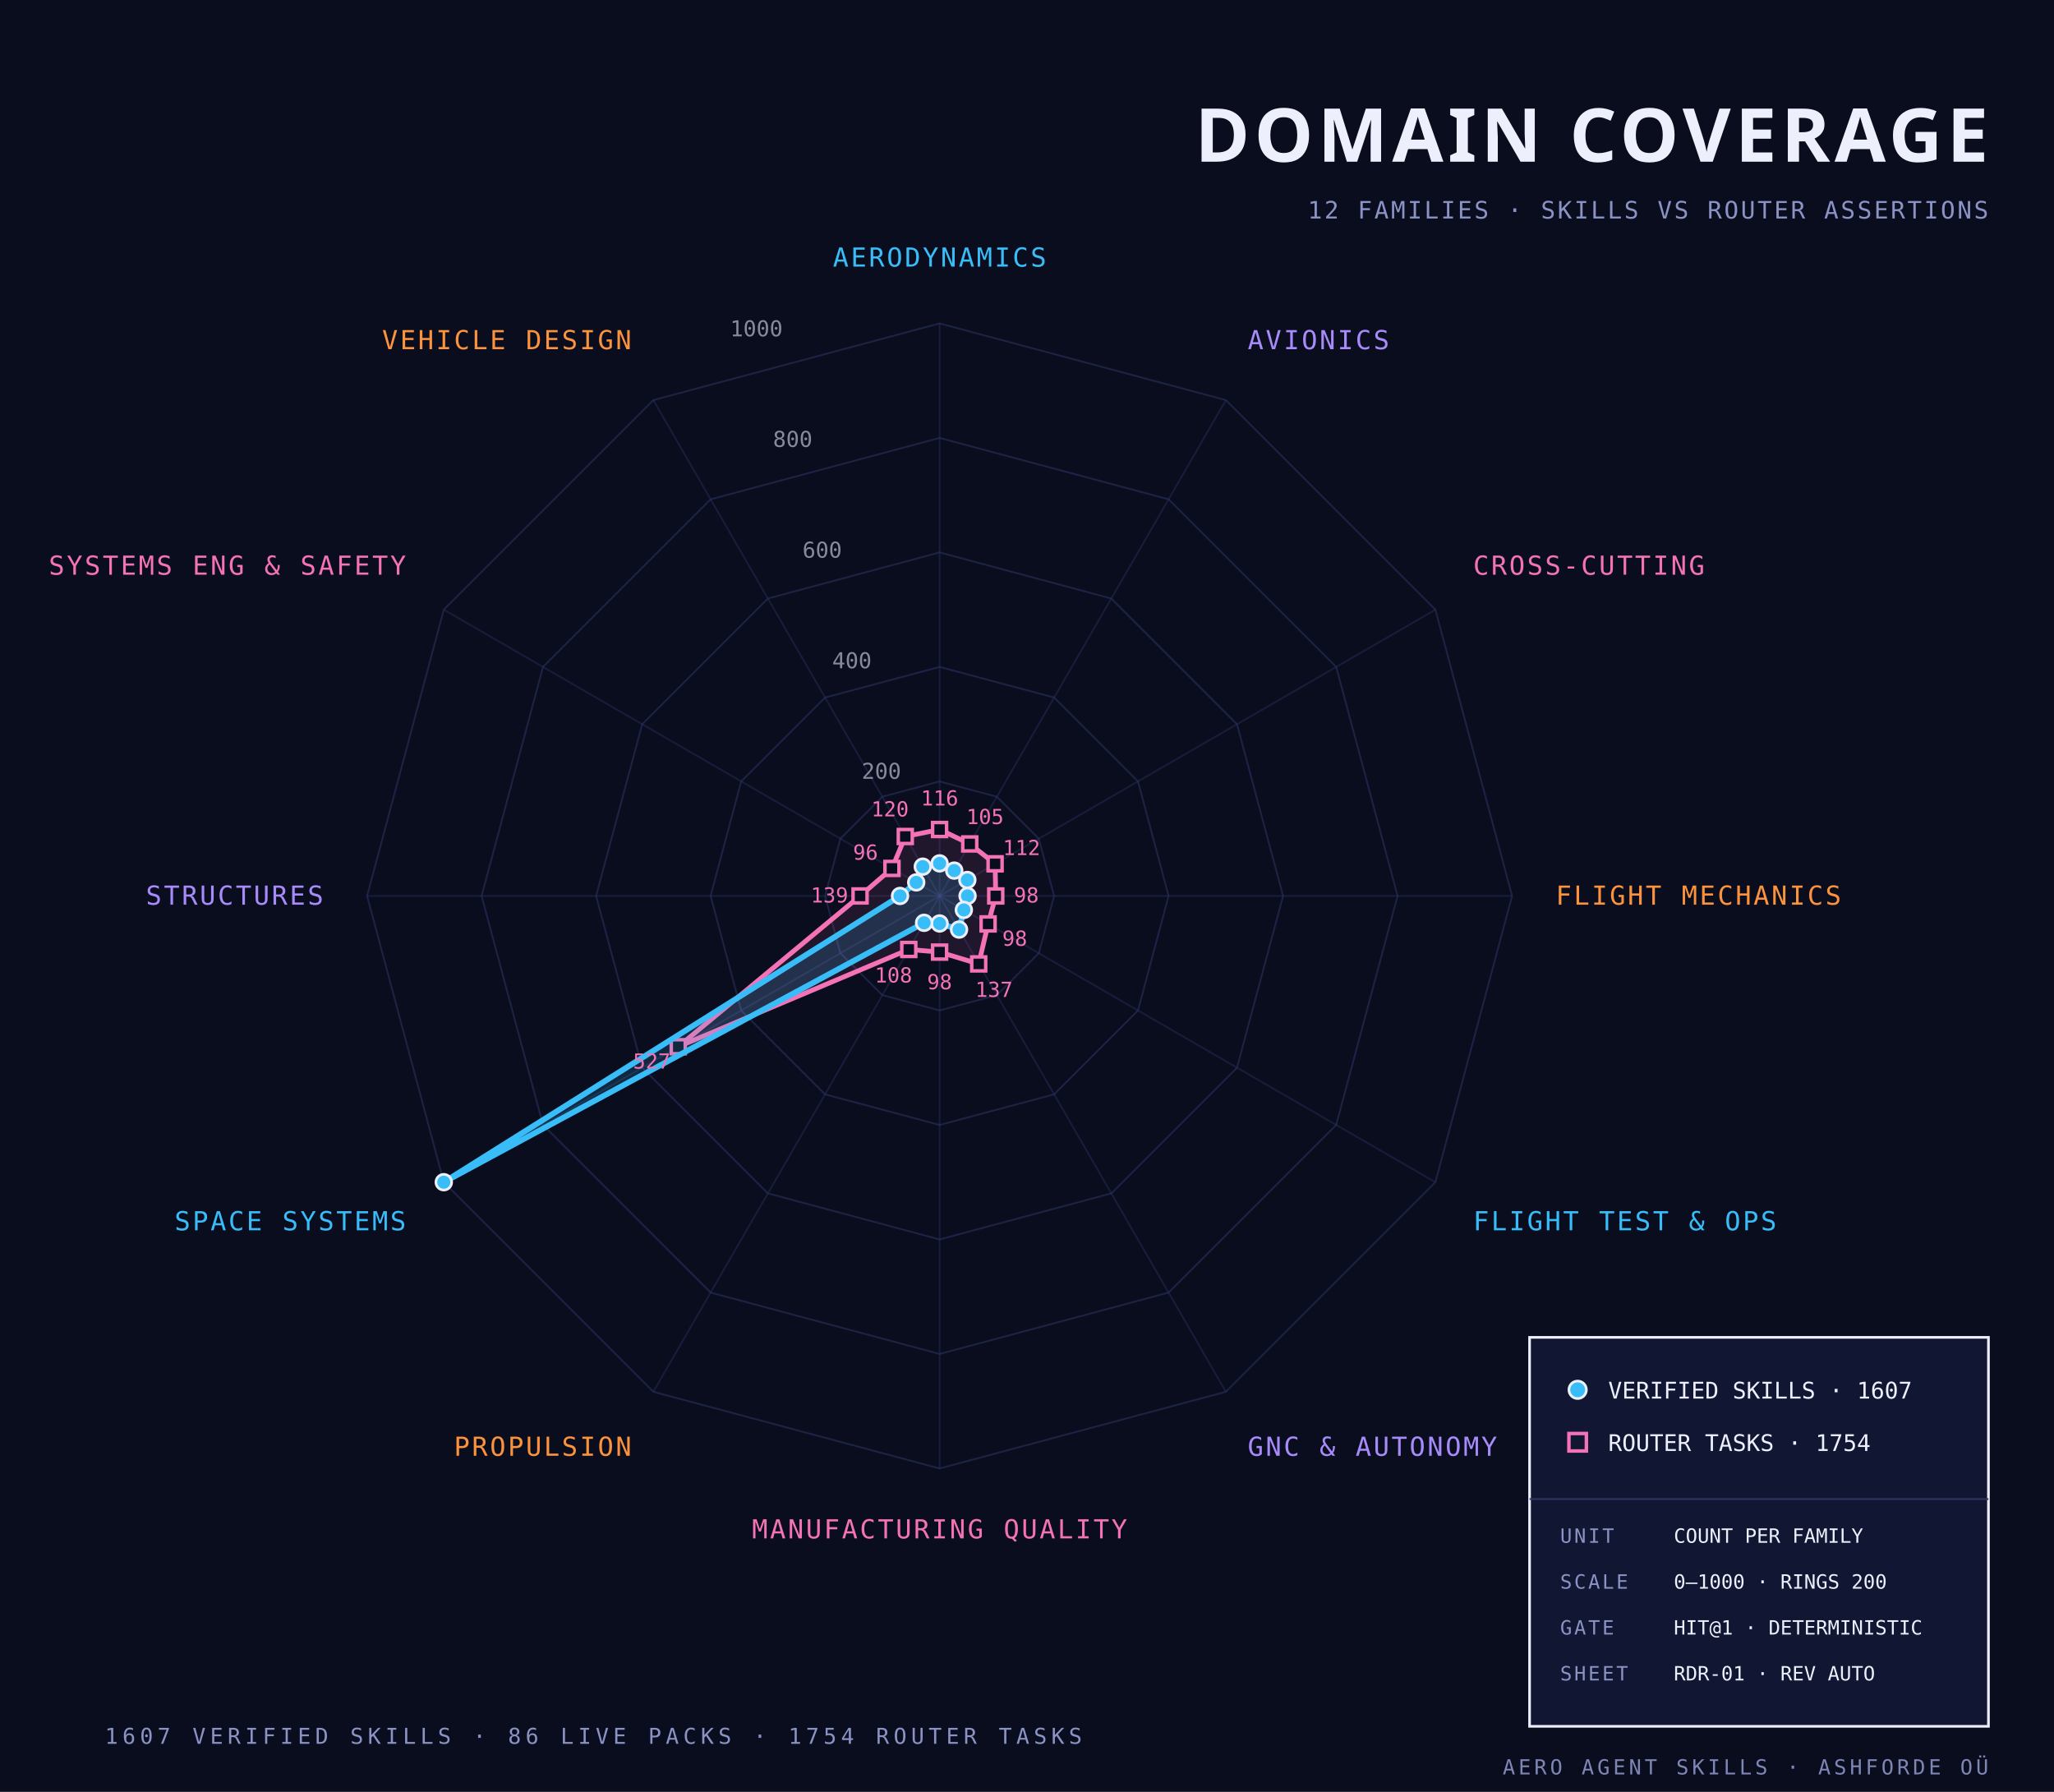
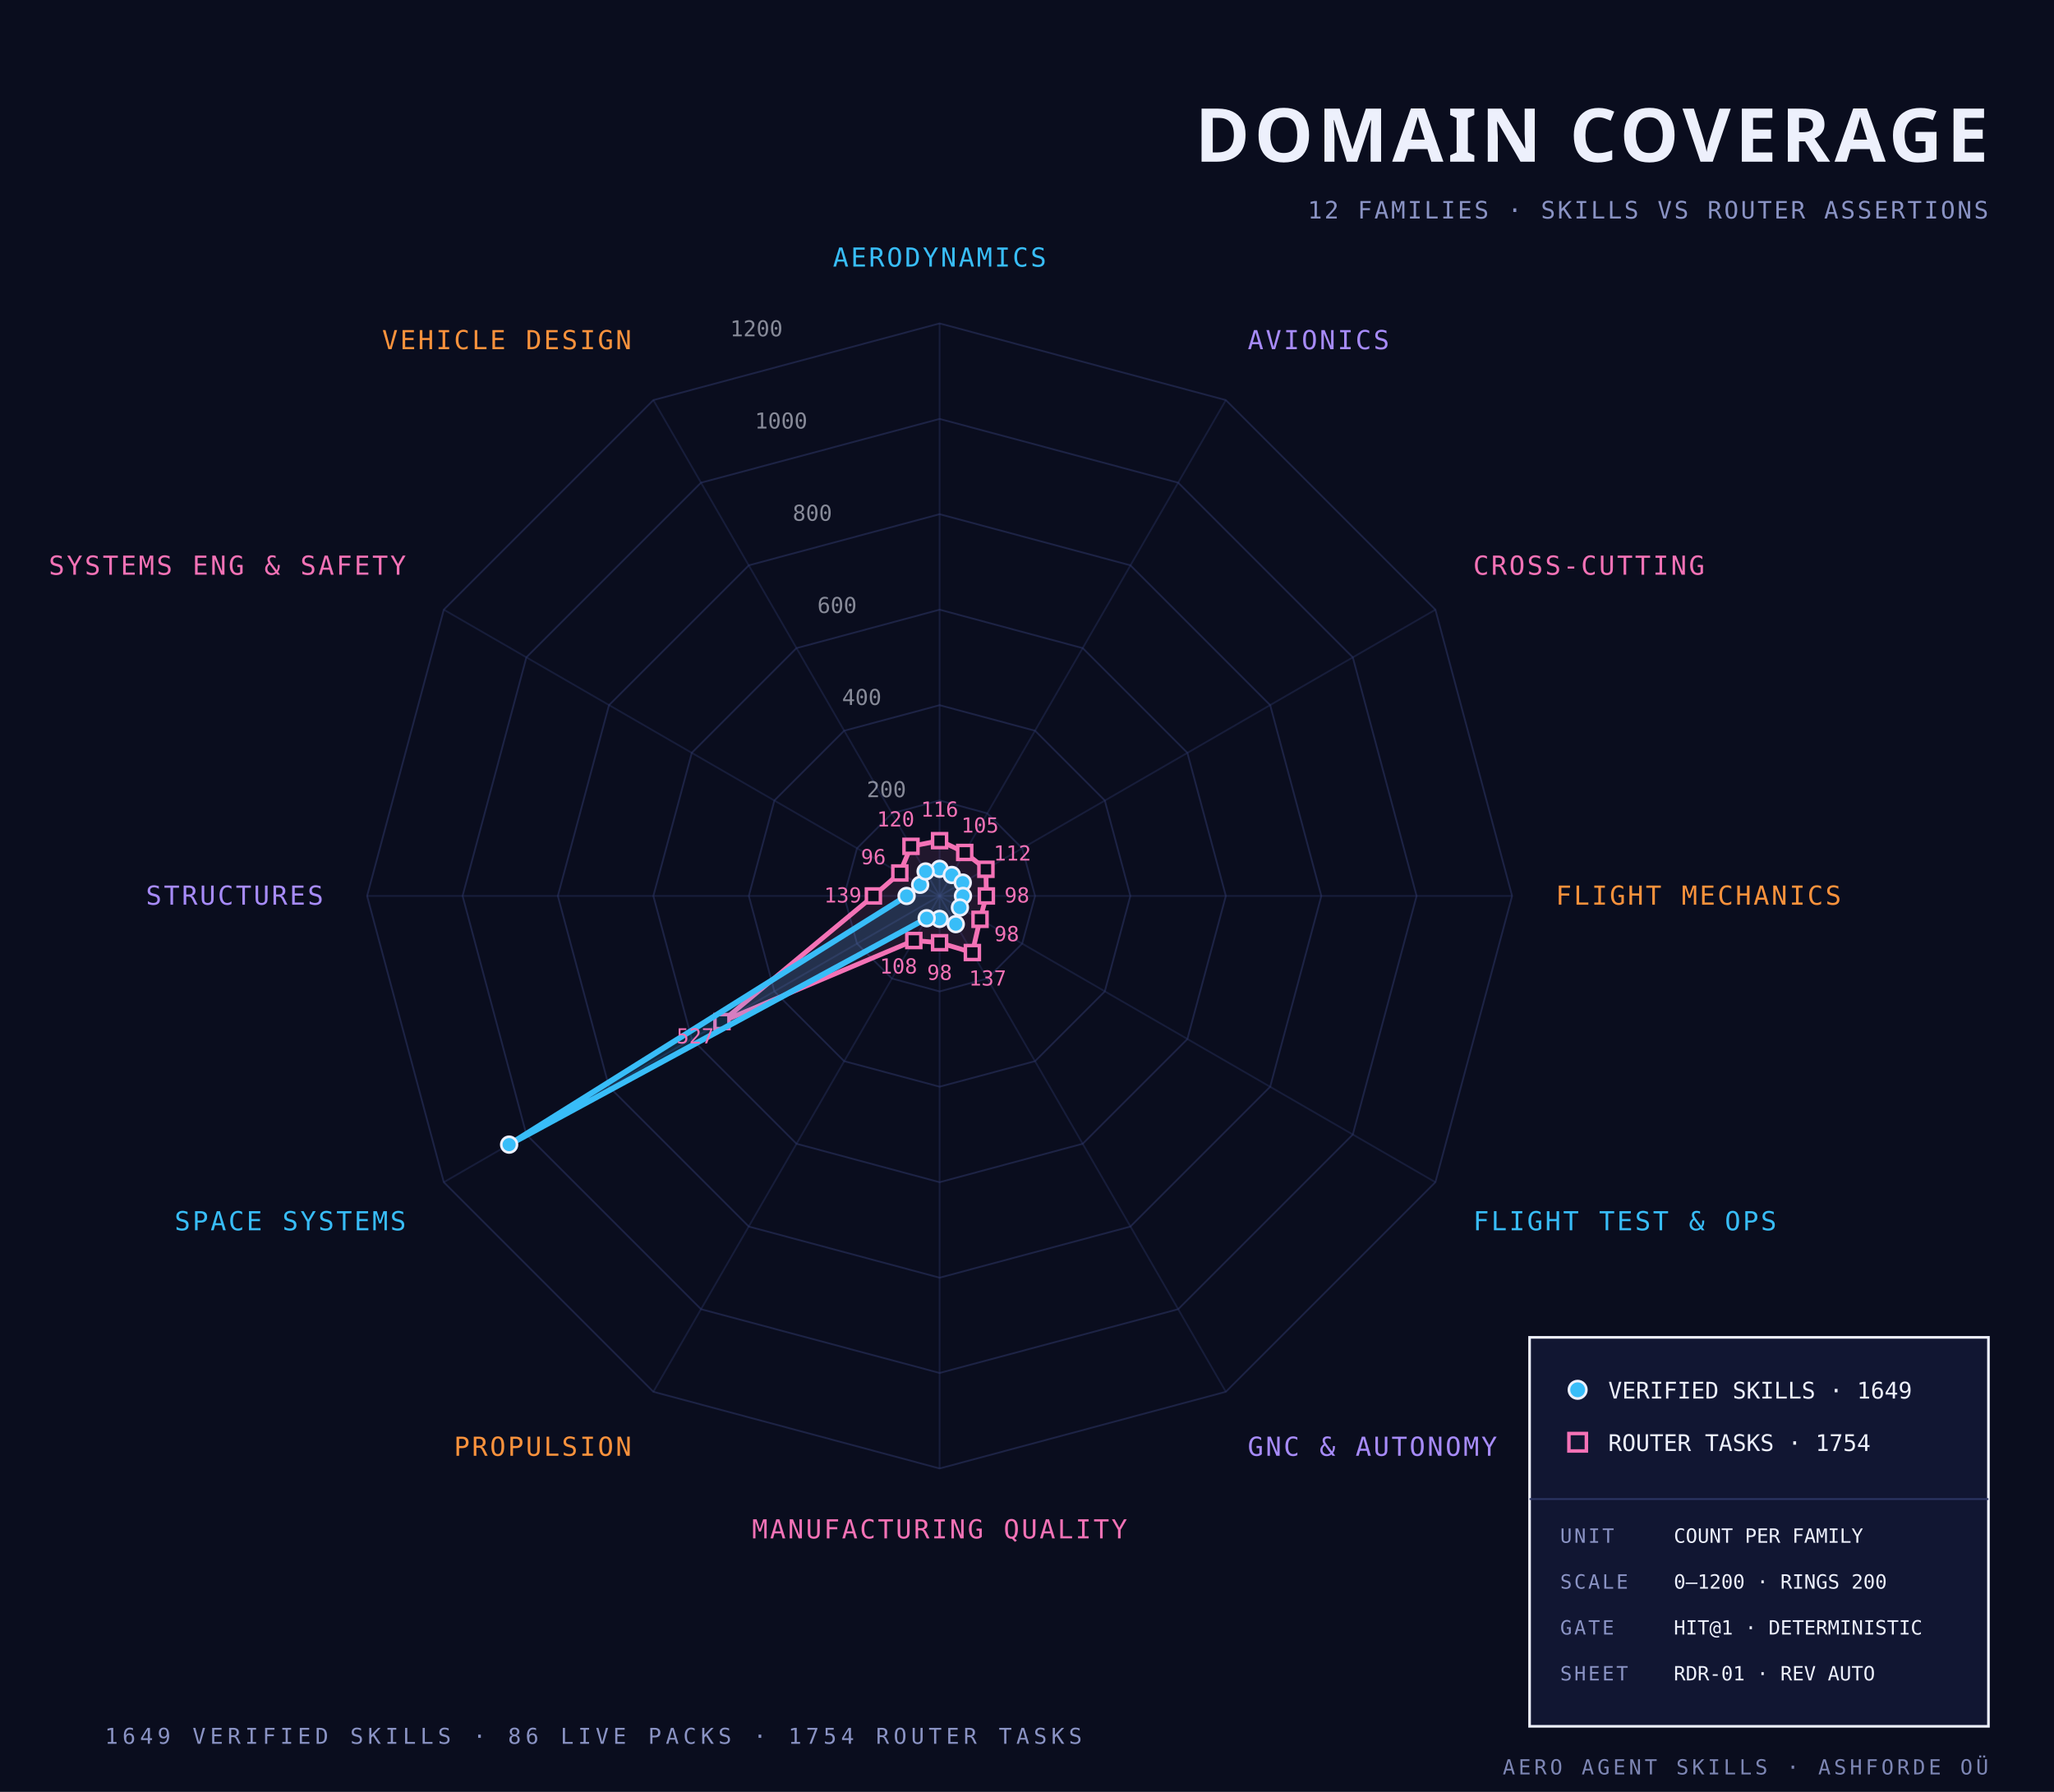
<svg xmlns="http://www.w3.org/2000/svg" width="940" height="820" viewBox="0 0 940 820">
  <style>
    .mono { font-family: "JetBrains Mono", "IBM Plex Mono", "Menlo", monospace; }
    .cond { font-family: "Barlow Condensed", "DIN Condensed", "Arial Narrow", sans-serif; font-weight: 700; text-transform: uppercase; }
    .serif { font-family: "Instrument Serif", Georgia, serif; font-style: italic; }
  </style>
  <rect width="940" height="820" fill="#0a0d1e" />
-   <polygon points="430.0,357.6 456.2,364.6 475.4,383.8 482.4,410.0 475.4,436.2 456.2,455.4 430.0,462.4 403.8,455.4 384.6,436.2 377.6,410.0 384.6,383.8 403.8,364.6" fill="none" stroke="#2c3564" stroke-width="0.8" stroke-opacity="0.55" />
-   <polygon points="430.0,305.2 482.4,319.2 520.8,357.6 534.8,410.0 520.8,462.4 482.4,500.8 430.0,514.8 377.6,500.8 339.2,462.4 325.2,410.0 339.2,357.6 377.6,319.2" fill="none" stroke="#2c3564" stroke-width="0.8" stroke-opacity="0.55" />
-   <polygon points="430.0,252.8 508.6,273.9 566.1,331.4 587.2,410.0 566.1,488.6 508.6,546.1 430.0,567.2 351.4,546.1 293.9,488.6 272.8,410.0 293.9,331.4 351.4,273.9" fill="none" stroke="#2c3564" stroke-width="0.8" stroke-opacity="0.55" />
-   <polygon points="430.0,200.4 534.8,228.5 611.5,305.2 639.6,410.0 611.5,514.8 534.8,591.5 430.0,619.6 325.2,591.5 248.5,514.8 220.4,410.0 248.5,305.2 325.2,228.5" fill="none" stroke="#2c3564" stroke-width="0.8" stroke-opacity="0.55" />
+   <polygon points="430.0,366.3 451.8,372.2 467.8,388.2 473.7,410.0 467.8,431.8 451.8,447.8 430.0,453.7 408.2,447.8 392.2,431.8 386.3,410.0 392.2,388.2 408.2,372.2" fill="none" stroke="#2c3564" stroke-width="0.8" stroke-opacity="0.55" />
+   <polygon points="430.0,322.7 473.7,334.4 505.6,366.3 517.3,410.0 505.6,453.7 473.7,485.6 430.0,497.3 386.3,485.6 354.4,453.7 342.7,410.0 354.4,366.3 386.3,334.4" fill="none" stroke="#2c3564" stroke-width="0.8" stroke-opacity="0.55" />
+   <polygon points="430.0,279.0 495.5,296.6 543.4,344.5 561.0,410.0 543.4,475.5 495.5,523.4 430.0,541.0 364.5,523.4 316.6,475.5 299.0,410.0 316.6,344.5 364.5,296.6" fill="none" stroke="#2c3564" stroke-width="0.8" stroke-opacity="0.55" />
+   <polygon points="430.0,235.3 517.3,258.7 581.3,322.7 604.7,410.0 581.3,497.3 517.3,561.3 430.0,584.7 342.7,561.3 278.7,497.3 255.3,410.0 278.7,322.7 342.7,258.7" fill="none" stroke="#2c3564" stroke-width="0.8" stroke-opacity="0.55" />
+   <polygon points="430.0,191.7 539.2,220.9 619.1,300.8 648.3,410.0 619.1,519.2 539.2,599.1 430.0,628.3 320.8,599.1 240.9,519.2 211.7,410.0 240.9,300.8 320.8,220.9" fill="none" stroke="#2c3564" stroke-width="0.8" stroke-opacity="0.55" />
  <polygon points="430.0,148.0 561.0,183.1 656.9,279.0 692.0,410.0 656.9,541.0 561.0,636.9 430.0,672.0 299.0,636.9 203.1,541.0 168.0,410.0 203.1,279.0 299.0,183.1" fill="none" stroke="#2c3564" stroke-width="0.8" stroke-opacity="0.55" />
  <line x1="430" y1="410" x2="430.0" y2="148.0" stroke="#2c3564" stroke-width="0.8" stroke-opacity="0.4" />
  <line x1="430" y1="410" x2="561.0" y2="183.1" stroke="#2c3564" stroke-width="0.8" stroke-opacity="0.4" />
  <line x1="430" y1="410" x2="656.9" y2="279.0" stroke="#2c3564" stroke-width="0.8" stroke-opacity="0.4" />
  <line x1="430" y1="410" x2="692.0" y2="410.0" stroke="#2c3564" stroke-width="0.8" stroke-opacity="0.4" />
  <line x1="430" y1="410" x2="656.9" y2="541.0" stroke="#2c3564" stroke-width="0.8" stroke-opacity="0.4" />
  <line x1="430" y1="410" x2="561.0" y2="636.9" stroke="#2c3564" stroke-width="0.8" stroke-opacity="0.4" />
  <line x1="430" y1="410" x2="430.0" y2="672.0" stroke="#2c3564" stroke-width="0.8" stroke-opacity="0.4" />
  <line x1="430" y1="410" x2="299.0" y2="636.9" stroke="#2c3564" stroke-width="0.8" stroke-opacity="0.4" />
  <line x1="430" y1="410" x2="203.1" y2="541.0" stroke="#2c3564" stroke-width="0.8" stroke-opacity="0.4" />
  <line x1="430" y1="410" x2="168.0" y2="410.0" stroke="#2c3564" stroke-width="0.8" stroke-opacity="0.4" />
  <line x1="430" y1="410" x2="203.1" y2="279.0" stroke="#2c3564" stroke-width="0.8" stroke-opacity="0.4" />
  <line x1="430" y1="410" x2="299.0" y2="183.1" stroke="#2c3564" stroke-width="0.8" stroke-opacity="0.4" />
-   <text class="mono" x="412.4" y="356.4" text-anchor="end" font-size="10" fill="#edf0fc" opacity="0.55">200</text>
-   <text class="mono" x="398.9" y="305.8" text-anchor="end" font-size="10" fill="#edf0fc" opacity="0.55">400</text>
-   <text class="mono" x="385.3" y="255.2" text-anchor="end" font-size="10" fill="#edf0fc" opacity="0.55">600</text>
-   <text class="mono" x="371.8" y="204.5" text-anchor="end" font-size="10" fill="#edf0fc" opacity="0.55">800</text>
-   <text class="mono" x="358.2" y="153.9" text-anchor="end" font-size="10" fill="#edf0fc" opacity="0.55">1000</text>
+   <text class="mono" x="414.7" y="364.8" text-anchor="end" font-size="10" fill="#edf0fc" opacity="0.55">200</text>
+   <text class="mono" x="403.4" y="322.6" text-anchor="end" font-size="10" fill="#edf0fc" opacity="0.55">400</text>
+   <text class="mono" x="392.1" y="280.5" text-anchor="end" font-size="10" fill="#edf0fc" opacity="0.55">600</text>
+   <text class="mono" x="380.8" y="238.3" text-anchor="end" font-size="10" fill="#edf0fc" opacity="0.55">800</text>
+   <text class="mono" x="369.5" y="196.1" text-anchor="end" font-size="10" fill="#edf0fc" opacity="0.55">1000</text>
+   <text class="mono" x="358.2" y="153.9" text-anchor="end" font-size="10" fill="#edf0fc" opacity="0.55">1200</text>
  <text class="mono" x="430.0" y="122.0" text-anchor="middle" font-size="12" fill="#38bdf8" letter-spacing="1">AERODYNAMICS</text>
  <text class="mono" x="571.0" y="159.8" text-anchor="start" font-size="12" fill="#a78bfa" letter-spacing="1">AVIONICS</text>
  <text class="mono" x="674.2" y="263.0" text-anchor="start" font-size="12" fill="#f472b6" letter-spacing="1">CROSS-CUTTING</text>
  <text class="mono" x="712.0" y="414.0" text-anchor="start" font-size="12" fill="#fb923c" letter-spacing="1">FLIGHT MECHANICS</text>
  <text class="mono" x="674.2" y="563.0" text-anchor="start" font-size="12" fill="#38bdf8" letter-spacing="1">FLIGHT TEST &amp; OPS</text>
  <text class="mono" x="571.0" y="666.2" text-anchor="start" font-size="12" fill="#a78bfa" letter-spacing="1">GNC &amp; AUTONOMY</text>
  <text class="mono" x="430.0" y="704.0" text-anchor="middle" font-size="12" fill="#f472b6" letter-spacing="1">MANUFACTURING QUALITY</text>
  <text class="mono" x="289.0" y="666.2" text-anchor="end" font-size="12" fill="#fb923c" letter-spacing="1">PROPULSION</text>
  <text class="mono" x="185.8" y="563.0" text-anchor="end" font-size="12" fill="#38bdf8" letter-spacing="1">SPACE SYSTEMS</text>
  <text class="mono" x="148.0" y="414.0" text-anchor="end" font-size="12" fill="#a78bfa" letter-spacing="1">STRUCTURES</text>
  <text class="mono" x="185.8" y="263.0" text-anchor="end" font-size="12" fill="#f472b6" letter-spacing="1">SYSTEMS ENG &amp; SAFETY</text>
  <text class="mono" x="289.0" y="159.8" text-anchor="end" font-size="12" fill="#fb923c" letter-spacing="1">VEHICLE DESIGN</text>
-   <polygon points="430.0,379.6 443.8,386.2 455.4,395.3 455.7,410.0 452.2,422.8 447.9,441.1 430.0,435.7 415.9,434.5 310.4,479.0 393.6,410.0 408.2,397.4 414.3,382.8" fill="#f472b6" fill-opacity="0.10" stroke="#f472b6" stroke-width="2.2" />
-   <rect x="426.8" y="376.4" width="6.4" height="6.4" fill="#0a0d1e" stroke="#f472b6" stroke-width="1.6" />
-   <rect x="440.6" y="383.0" width="6.4" height="6.4" fill="#0a0d1e" stroke="#f472b6" stroke-width="1.6" />
-   <rect x="452.2" y="392.1" width="6.4" height="6.4" fill="#0a0d1e" stroke="#f472b6" stroke-width="1.6" />
-   <rect x="452.5" y="406.8" width="6.4" height="6.4" fill="#0a0d1e" stroke="#f472b6" stroke-width="1.6" />
-   <rect x="449.0" y="419.6" width="6.4" height="6.4" fill="#0a0d1e" stroke="#f472b6" stroke-width="1.6" />
-   <rect x="444.7" y="437.9" width="6.4" height="6.4" fill="#0a0d1e" stroke="#f472b6" stroke-width="1.6" />
-   <rect x="426.8" y="432.5" width="6.4" height="6.4" fill="#0a0d1e" stroke="#f472b6" stroke-width="1.6" />
-   <rect x="412.7" y="431.3" width="6.4" height="6.4" fill="#0a0d1e" stroke="#f472b6" stroke-width="1.6" />
-   <rect x="307.2" y="475.8" width="6.4" height="6.4" fill="#0a0d1e" stroke="#f472b6" stroke-width="1.6" />
-   <rect x="390.4" y="406.8" width="6.4" height="6.4" fill="#0a0d1e" stroke="#f472b6" stroke-width="1.6" />
-   <rect x="405.0" y="394.2" width="6.4" height="6.4" fill="#0a0d1e" stroke="#f472b6" stroke-width="1.6" />
-   <rect x="411.1" y="379.6" width="6.4" height="6.4" fill="#0a0d1e" stroke="#f472b6" stroke-width="1.6" />
-   <polygon points="430.0,395.1 436.7,398.4 442.7,402.7 442.8,410.0 441.1,416.4 438.9,425.4 430.0,422.6 422.9,422.3 203.1,541.0 411.9,410.0 419.3,403.8 422.3,396.6" fill="#38bdf8" fill-opacity="0.16" stroke="#38bdf8" stroke-width="2.6" />
-   <circle cx="430.0" cy="395.1" r="3.6" fill="#38bdf8" stroke="#edf0fc" stroke-width="1.2" />
-   <circle cx="436.7" cy="398.4" r="3.6" fill="#38bdf8" stroke="#edf0fc" stroke-width="1.2" />
-   <circle cx="442.7" cy="402.7" r="3.6" fill="#38bdf8" stroke="#edf0fc" stroke-width="1.2" />
-   <circle cx="442.8" cy="410.0" r="3.6" fill="#38bdf8" stroke="#edf0fc" stroke-width="1.2" />
-   <circle cx="441.1" cy="416.4" r="3.6" fill="#38bdf8" stroke="#edf0fc" stroke-width="1.2" />
-   <circle cx="438.9" cy="425.4" r="3.6" fill="#38bdf8" stroke="#edf0fc" stroke-width="1.2" />
-   <circle cx="430.0" cy="422.6" r="3.6" fill="#38bdf8" stroke="#edf0fc" stroke-width="1.2" />
-   <circle cx="422.9" cy="422.3" r="3.6" fill="#38bdf8" stroke="#edf0fc" stroke-width="1.2" />
-   <circle cx="203.1" cy="541.0" r="3.6" fill="#38bdf8" stroke="#edf0fc" stroke-width="1.2" />
-   <circle cx="411.9" cy="410.0" r="3.6" fill="#38bdf8" stroke="#edf0fc" stroke-width="1.2" />
-   <circle cx="419.3" cy="403.8" r="3.6" fill="#38bdf8" stroke="#edf0fc" stroke-width="1.2" />
-   <circle cx="422.3" cy="396.6" r="3.6" fill="#38bdf8" stroke="#edf0fc" stroke-width="1.2" />
-   <text class="mono" x="430.0" y="368.6" text-anchor="middle" font-size="9.5" fill="#f472b6">116</text>
-   <text class="mono" x="450.8" y="377.1" text-anchor="middle" font-size="9.5" fill="#f472b6">105</text>
-   <text class="mono" x="467.5" y="391.3" text-anchor="middle" font-size="9.5" fill="#f472b6">112</text>
-   <text class="mono" x="469.7" y="413.0" text-anchor="middle" font-size="9.5" fill="#f472b6">98</text>
-   <text class="mono" x="464.4" y="432.8" text-anchor="middle" font-size="9.5" fill="#f472b6">98</text>
-   <text class="mono" x="454.9" y="456.2" text-anchor="middle" font-size="9.5" fill="#f472b6">137</text>
-   <text class="mono" x="430.0" y="452.7" text-anchor="middle" font-size="9.5" fill="#f472b6">98</text>
-   <text class="mono" x="408.9" y="449.6" text-anchor="middle" font-size="9.5" fill="#f472b6">108</text>
-   <text class="mono" x="298.3" y="489.0" text-anchor="middle" font-size="9.5" fill="#f472b6">527</text>
-   <text class="mono" x="379.6" y="413.0" text-anchor="middle" font-size="9.5" fill="#f472b6">139</text>
-   <text class="mono" x="396.1" y="393.4" text-anchor="middle" font-size="9.5" fill="#f472b6">96</text>
-   <text class="mono" x="407.3" y="373.6" text-anchor="middle" font-size="9.5" fill="#f472b6">120</text>
+   <polygon points="430.0,384.7 441.5,390.1 451.2,397.8 451.4,410.0 448.5,420.7 445.0,435.9 430.0,431.4 418.2,430.4 330.4,467.5 399.7,410.0 411.8,399.5 416.9,387.3" fill="#f472b6" fill-opacity="0.10" stroke="#f472b6" stroke-width="2.2" />
+   <rect x="426.8" y="381.5" width="6.4" height="6.4" fill="#0a0d1e" stroke="#f472b6" stroke-width="1.6" />
+   <rect x="438.3" y="386.9" width="6.4" height="6.4" fill="#0a0d1e" stroke="#f472b6" stroke-width="1.6" />
+   <rect x="448.0" y="394.6" width="6.4" height="6.4" fill="#0a0d1e" stroke="#f472b6" stroke-width="1.6" />
+   <rect x="448.2" y="406.8" width="6.4" height="6.4" fill="#0a0d1e" stroke="#f472b6" stroke-width="1.6" />
+   <rect x="445.3" y="417.5" width="6.4" height="6.4" fill="#0a0d1e" stroke="#f472b6" stroke-width="1.6" />
+   <rect x="441.8" y="432.7" width="6.4" height="6.4" fill="#0a0d1e" stroke="#f472b6" stroke-width="1.6" />
+   <rect x="426.8" y="428.2" width="6.4" height="6.4" fill="#0a0d1e" stroke="#f472b6" stroke-width="1.6" />
+   <rect x="415.0" y="427.2" width="6.4" height="6.4" fill="#0a0d1e" stroke="#f472b6" stroke-width="1.6" />
+   <rect x="327.2" y="464.3" width="6.4" height="6.4" fill="#0a0d1e" stroke="#f472b6" stroke-width="1.6" />
+   <rect x="396.5" y="406.8" width="6.4" height="6.4" fill="#0a0d1e" stroke="#f472b6" stroke-width="1.6" />
+   <rect x="408.6" y="396.3" width="6.4" height="6.4" fill="#0a0d1e" stroke="#f472b6" stroke-width="1.6" />
+   <rect x="413.7" y="384.1" width="6.4" height="6.4" fill="#0a0d1e" stroke="#f472b6" stroke-width="1.6" />
+   <polygon points="430.0,397.6 435.6,400.4 440.6,403.9 440.7,410.0 439.3,415.3 437.4,422.9 430.0,420.5 424.1,420.2 233.0,523.8 414.9,410.0 421.1,404.9 423.6,398.8" fill="#38bdf8" fill-opacity="0.16" stroke="#38bdf8" stroke-width="2.6" />
+   <circle cx="430.0" cy="397.6" r="3.6" fill="#38bdf8" stroke="#edf0fc" stroke-width="1.2" />
+   <circle cx="435.6" cy="400.4" r="3.6" fill="#38bdf8" stroke="#edf0fc" stroke-width="1.2" />
+   <circle cx="440.6" cy="403.9" r="3.6" fill="#38bdf8" stroke="#edf0fc" stroke-width="1.2" />
+   <circle cx="440.7" cy="410.0" r="3.6" fill="#38bdf8" stroke="#edf0fc" stroke-width="1.2" />
+   <circle cx="439.3" cy="415.3" r="3.6" fill="#38bdf8" stroke="#edf0fc" stroke-width="1.2" />
+   <circle cx="437.4" cy="422.9" r="3.6" fill="#38bdf8" stroke="#edf0fc" stroke-width="1.2" />
+   <circle cx="430.0" cy="420.5" r="3.6" fill="#38bdf8" stroke="#edf0fc" stroke-width="1.2" />
+   <circle cx="424.1" cy="420.2" r="3.6" fill="#38bdf8" stroke="#edf0fc" stroke-width="1.2" />
+   <circle cx="233.0" cy="523.8" r="3.6" fill="#38bdf8" stroke="#edf0fc" stroke-width="1.2" />
+   <circle cx="414.9" cy="410.0" r="3.6" fill="#38bdf8" stroke="#edf0fc" stroke-width="1.2" />
+   <circle cx="421.1" cy="404.9" r="3.6" fill="#38bdf8" stroke="#edf0fc" stroke-width="1.2" />
+   <circle cx="423.6" cy="398.8" r="3.6" fill="#38bdf8" stroke="#edf0fc" stroke-width="1.2" />
+   <text class="mono" x="430.0" y="373.7" text-anchor="middle" font-size="9.5" fill="#f472b6">116</text>
+   <text class="mono" x="448.5" y="381.0" text-anchor="middle" font-size="9.5" fill="#f472b6">105</text>
+   <text class="mono" x="463.3" y="393.8" text-anchor="middle" font-size="9.5" fill="#f472b6">112</text>
+   <text class="mono" x="465.4" y="413.0" text-anchor="middle" font-size="9.5" fill="#f472b6">98</text>
+   <text class="mono" x="460.7" y="430.7" text-anchor="middle" font-size="9.5" fill="#f472b6">98</text>
+   <text class="mono" x="452.0" y="451.0" text-anchor="middle" font-size="9.5" fill="#f472b6">137</text>
+   <text class="mono" x="430.0" y="448.4" text-anchor="middle" font-size="9.5" fill="#f472b6">98</text>
+   <text class="mono" x="411.2" y="445.5" text-anchor="middle" font-size="9.5" fill="#f472b6">108</text>
+   <text class="mono" x="318.2" y="477.5" text-anchor="middle" font-size="9.5" fill="#f472b6">527</text>
+   <text class="mono" x="385.7" y="413.0" text-anchor="middle" font-size="9.5" fill="#f472b6">139</text>
+   <text class="mono" x="399.7" y="395.5" text-anchor="middle" font-size="9.5" fill="#f472b6">96</text>
+   <text class="mono" x="409.9" y="378.2" text-anchor="middle" font-size="9.5" fill="#f472b6">120</text>
  <text class="cond" x="910.0" y="74.0" text-anchor="end" font-size="34" fill="#edf0fc" letter-spacing="2">DOMAIN COVERAGE</text>
  <text class="mono" x="910.0" y="100.0" text-anchor="end" font-size="11" fill="#8a93c4" letter-spacing="1">12 FAMILIES · SKILLS VS ROUTER ASSERTIONS</text>
  <rect x="700" y="612" width="210" height="178" fill="#111632" stroke="#edf0fc" stroke-width="1.2" />
  <line x1="700" y1="686" x2="910" y2="686" stroke="#2c3564" stroke-width="0.8" />
  <circle cx="722" cy="636" r="4" fill="#38bdf8" stroke="#edf0fc" stroke-width="1.2" />
-   <text class="mono" x="736.0" y="640.0" text-anchor="start" font-size="10.5" fill="#edf0fc">VERIFIED SKILLS · 1607</text>
+   <text class="mono" x="736.0" y="640.0" text-anchor="start" font-size="10.5" fill="#edf0fc">VERIFIED SKILLS · 1649</text>
  <rect x="718" y="656" width="8" height="8" fill="none" stroke="#f472b6" stroke-width="1.6" />
  <text class="mono" x="736.0" y="664.0" text-anchor="start" font-size="10.5" fill="#edf0fc">ROUTER TASKS · 1754</text>
  <text class="mono" x="714.0" y="706.0" text-anchor="start" font-size="9" fill="#8a93c4" letter-spacing="1">UNIT</text>
  <text class="mono" x="766.0" y="706.0" text-anchor="start" font-size="9" fill="#edf0fc">COUNT PER FAMILY</text>
  <text class="mono" x="714.0" y="727.0" text-anchor="start" font-size="9" fill="#8a93c4" letter-spacing="1">SCALE</text>
-   <text class="mono" x="766.0" y="727.0" text-anchor="start" font-size="9" fill="#edf0fc">0–1000 · RINGS 200</text>
+   <text class="mono" x="766.0" y="727.0" text-anchor="start" font-size="9" fill="#edf0fc">0–1200 · RINGS 200</text>
  <text class="mono" x="714.0" y="748.0" text-anchor="start" font-size="9" fill="#8a93c4" letter-spacing="1">GATE</text>
  <text class="mono" x="766.0" y="748.0" text-anchor="start" font-size="9" fill="#edf0fc">HIT@1 · DETERMINISTIC</text>
  <text class="mono" x="714.0" y="769.0" text-anchor="start" font-size="9" fill="#8a93c4" letter-spacing="1">SHEET</text>
  <text class="mono" x="766.0" y="769.0" text-anchor="start" font-size="9" fill="#edf0fc">RDR-01 · REV AUTO</text>
-   <text class="mono" x="48.0" y="798.0" text-anchor="start" font-size="10" fill="#8a93c4" letter-spacing="2">1607 VERIFIED SKILLS · 86 LIVE PACKS · 1754 ROUTER TASKS</text>
+   <text class="mono" x="48.0" y="798.0" text-anchor="start" font-size="10" fill="#8a93c4" letter-spacing="2">1649 VERIFIED SKILLS · 86 LIVE PACKS · 1754 ROUTER TASKS</text>
  <text class="mono" x="910.0" y="812.0" text-anchor="end" font-size="9.5" fill="#8a93c4" letter-spacing="1.5" opacity="0.9">AERO AGENT SKILLS · ASHFORDE OÜ</text>
</svg>
